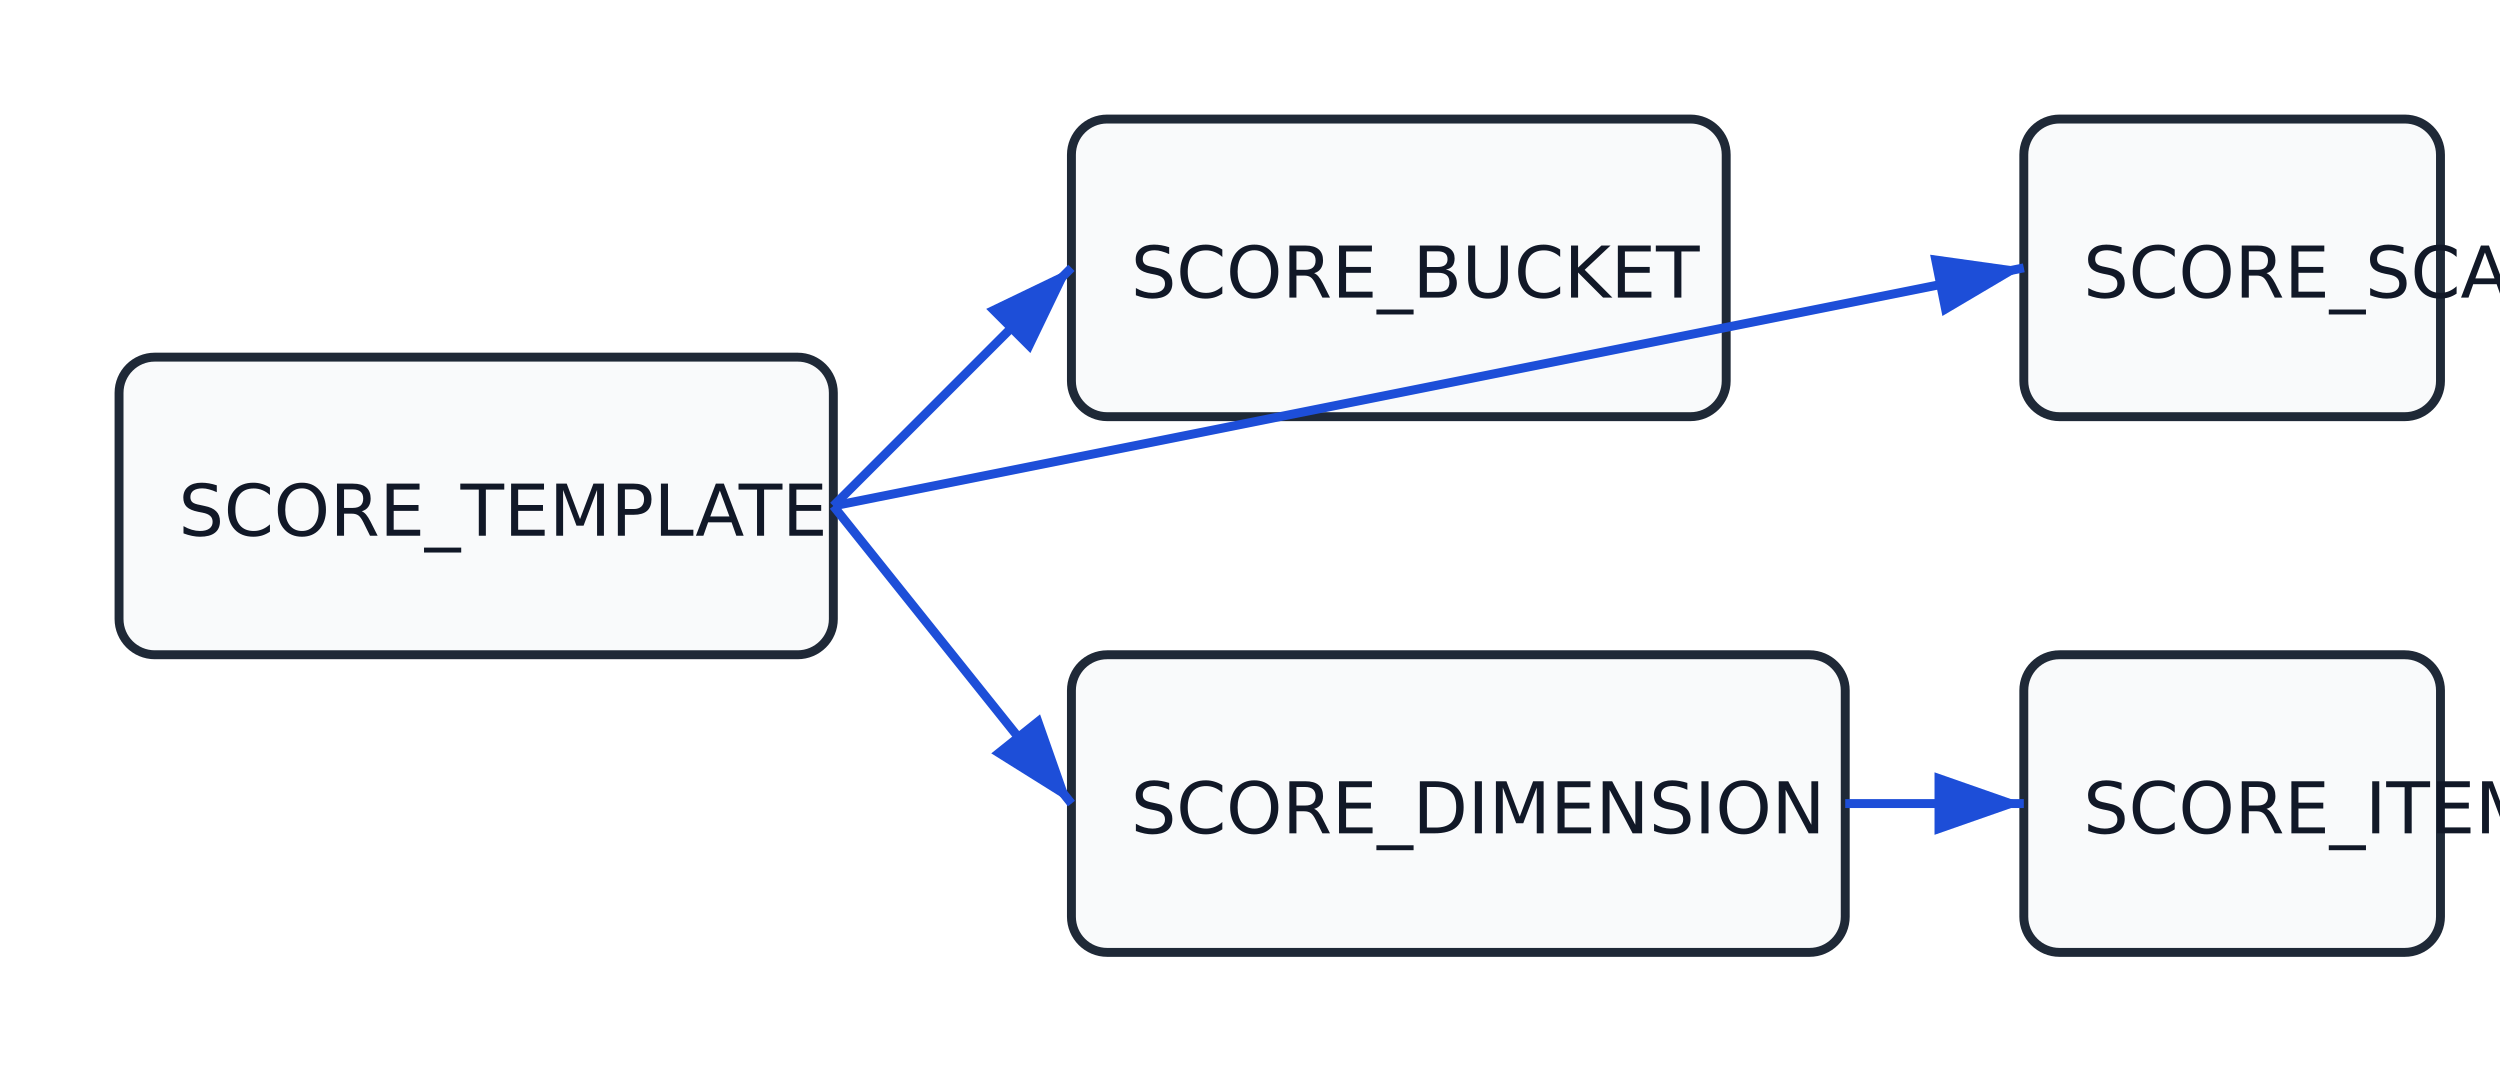
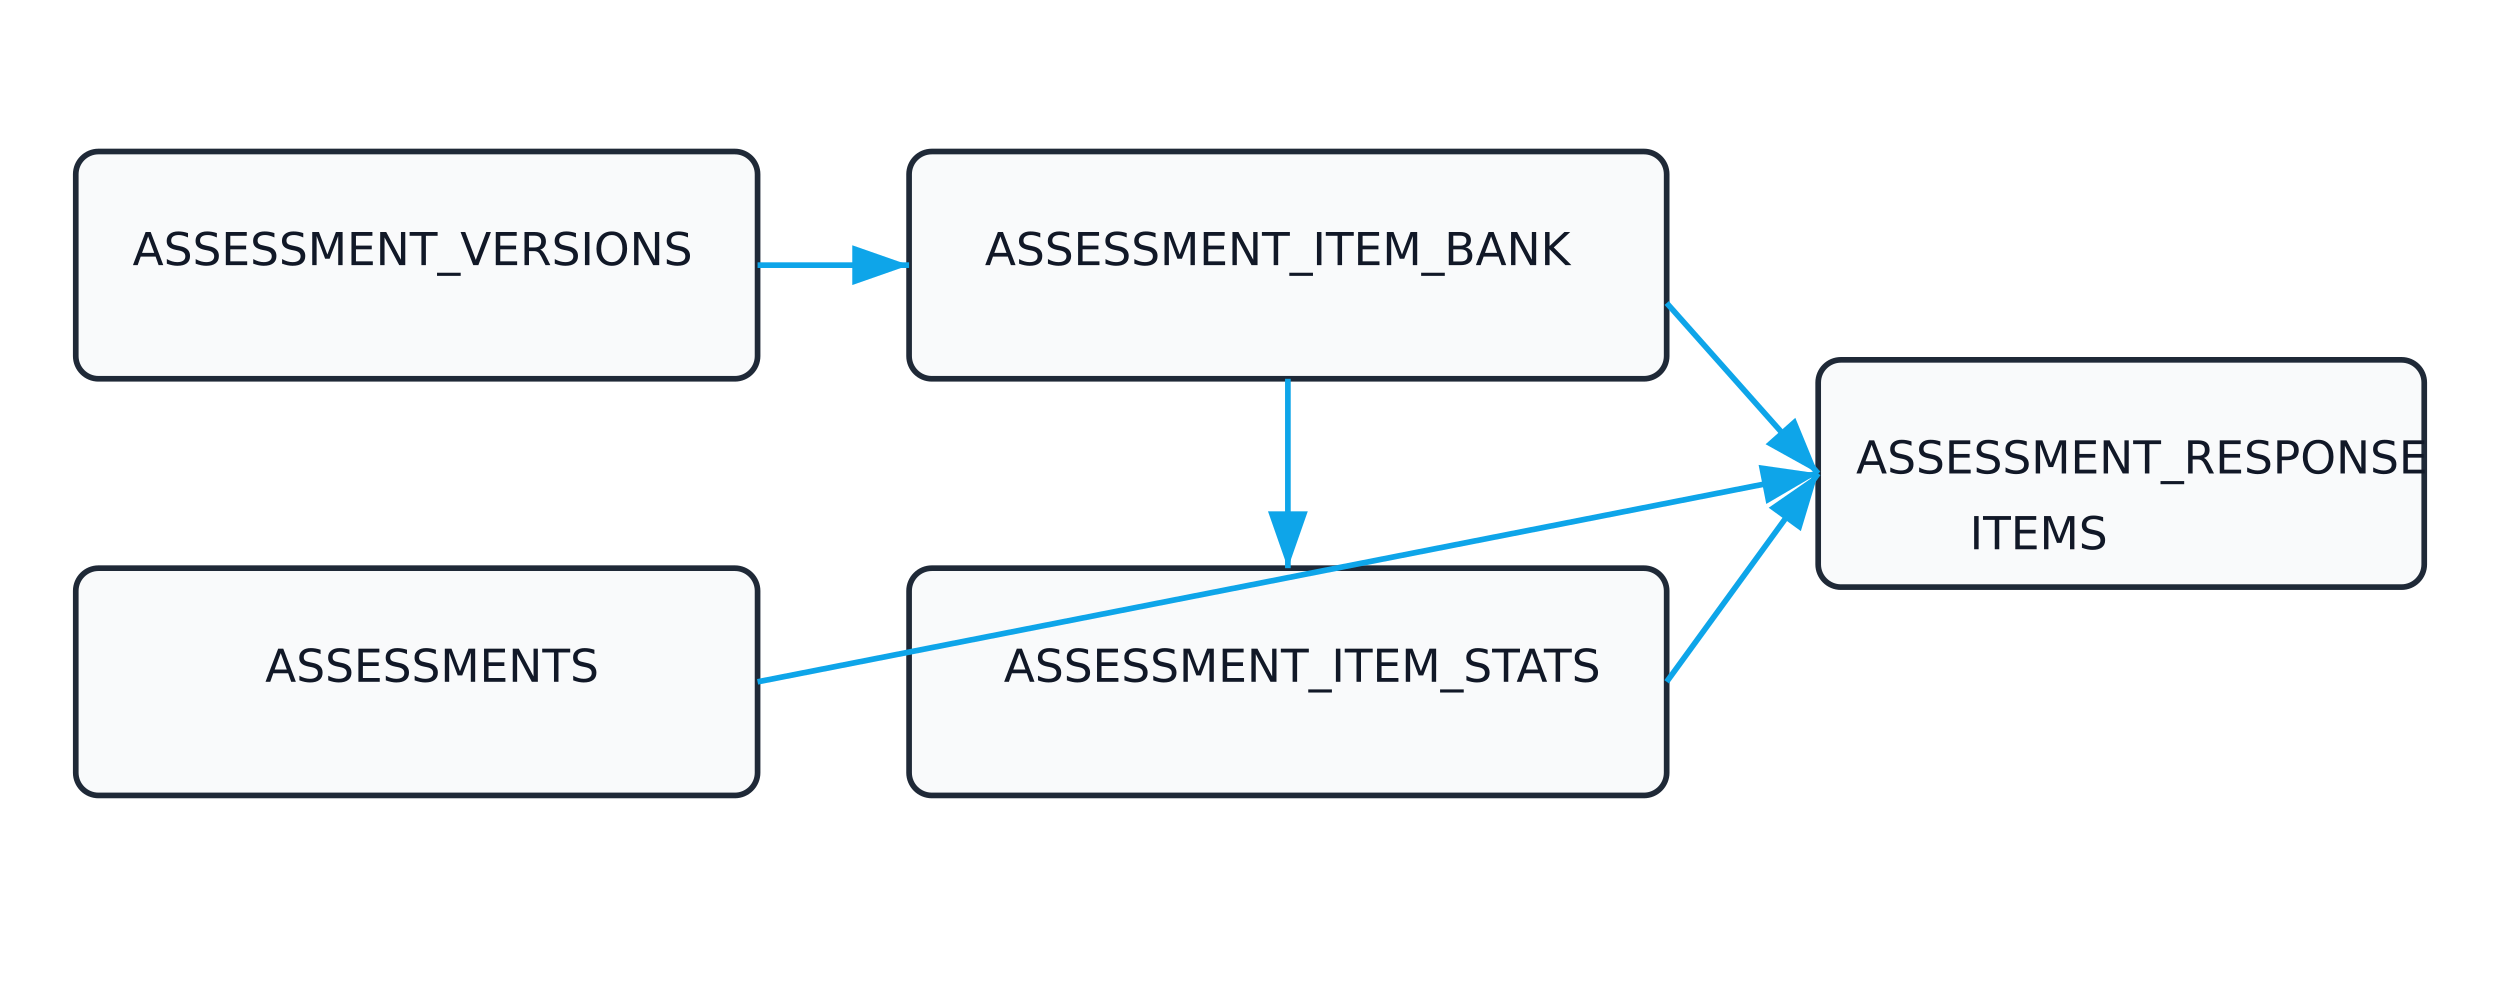
- <svg xmlns="http://www.w3.org/2000/svg" viewBox="0 0 420 180" role="img" aria-labelledby="title desc">
+ <svg xmlns="http://www.w3.org/2000/svg" width="660" height="260" viewBox="0 0 660 260">
  <style>
    rect { fill: #f9fafb; stroke: #1f2937; stroke-width: 1.5; rx: 6; }
    text { font-family: 'DejaVu Sans', Arial, sans-serif; fill: #111827; font-size: 12px; }
-     line { stroke: #1d4ed8; stroke-width: 1.5; marker-end: url(#arrow); }
+     line { stroke: #0ea5e9; stroke-width: 1.5; marker-end: url(#arrow); }
  </style>
  <defs>
    <marker id="arrow" markerWidth="10" markerHeight="7" refX="10" refY="3.5" orient="auto">
-       <polygon points="0 0, 10 3.5, 0 7" fill="#1d4ed8" />
+       <polygon points="0 0, 10 3.5, 0 7" fill="#0ea5e9" />
    </marker>
  </defs>
-   <rect x="20" y="60" width="120" height="50" />
-   <text x="30" y="90">SCORE_TEMPLATE</text>
-   <rect x="180" y="20" width="110" height="50" />
-   <text x="190" y="50">SCORE_BUCKET</text>
-   <rect x="180" y="110" width="130" height="50" />
-   <text x="190" y="140">SCORE_DIMENSION</text>
-   <rect x="340" y="110" width="70" height="50" />
-   <text x="350" y="140">SCORE_ITEM</text>
-   <rect x="340" y="20" width="70" height="50" />
-   <text x="350" y="50">SCORE_SCALE</text>
-   <line x1="140" y1="85" x2="180" y2="45" />
-   <line x1="140" y1="85" x2="180" y2="135" />
-   <line x1="310" y1="135" x2="340" y2="135" />
-   <line x1="140" y1="85" x2="340" y2="45" />
+   <rect x="20" y="40" width="180" height="60" />
+   <text x="35" y="70">ASSESSMENT_VERSIONS</text>
+   <rect x="240" y="40" width="200" height="60" />
+   <text x="260" y="70">ASSESSMENT_ITEM_BANK</text>
+   <rect x="240" y="150" width="200" height="60" />
+   <text x="265" y="180">ASSESSMENT_ITEM_STATS</text>
+   <rect x="20" y="150" width="180" height="60" />
+   <text x="70" y="180">ASSESSMENTS</text>
+   <rect x="480" y="95" width="160" height="60" />
+   <text x="490" y="125">ASSESSMENT_RESPONSE</text>
+   <text x="520" y="145">ITEMS</text>
+   <line x1="200" y1="70" x2="240" y2="70" />
+   <line x1="340" y1="100" x2="340" y2="150" />
+   <line x1="440" y1="80" x2="480" y2="125" />
+   <line x1="440" y1="180" x2="480" y2="125" />
+   <line x1="200" y1="180" x2="480" y2="125" />
</svg>
